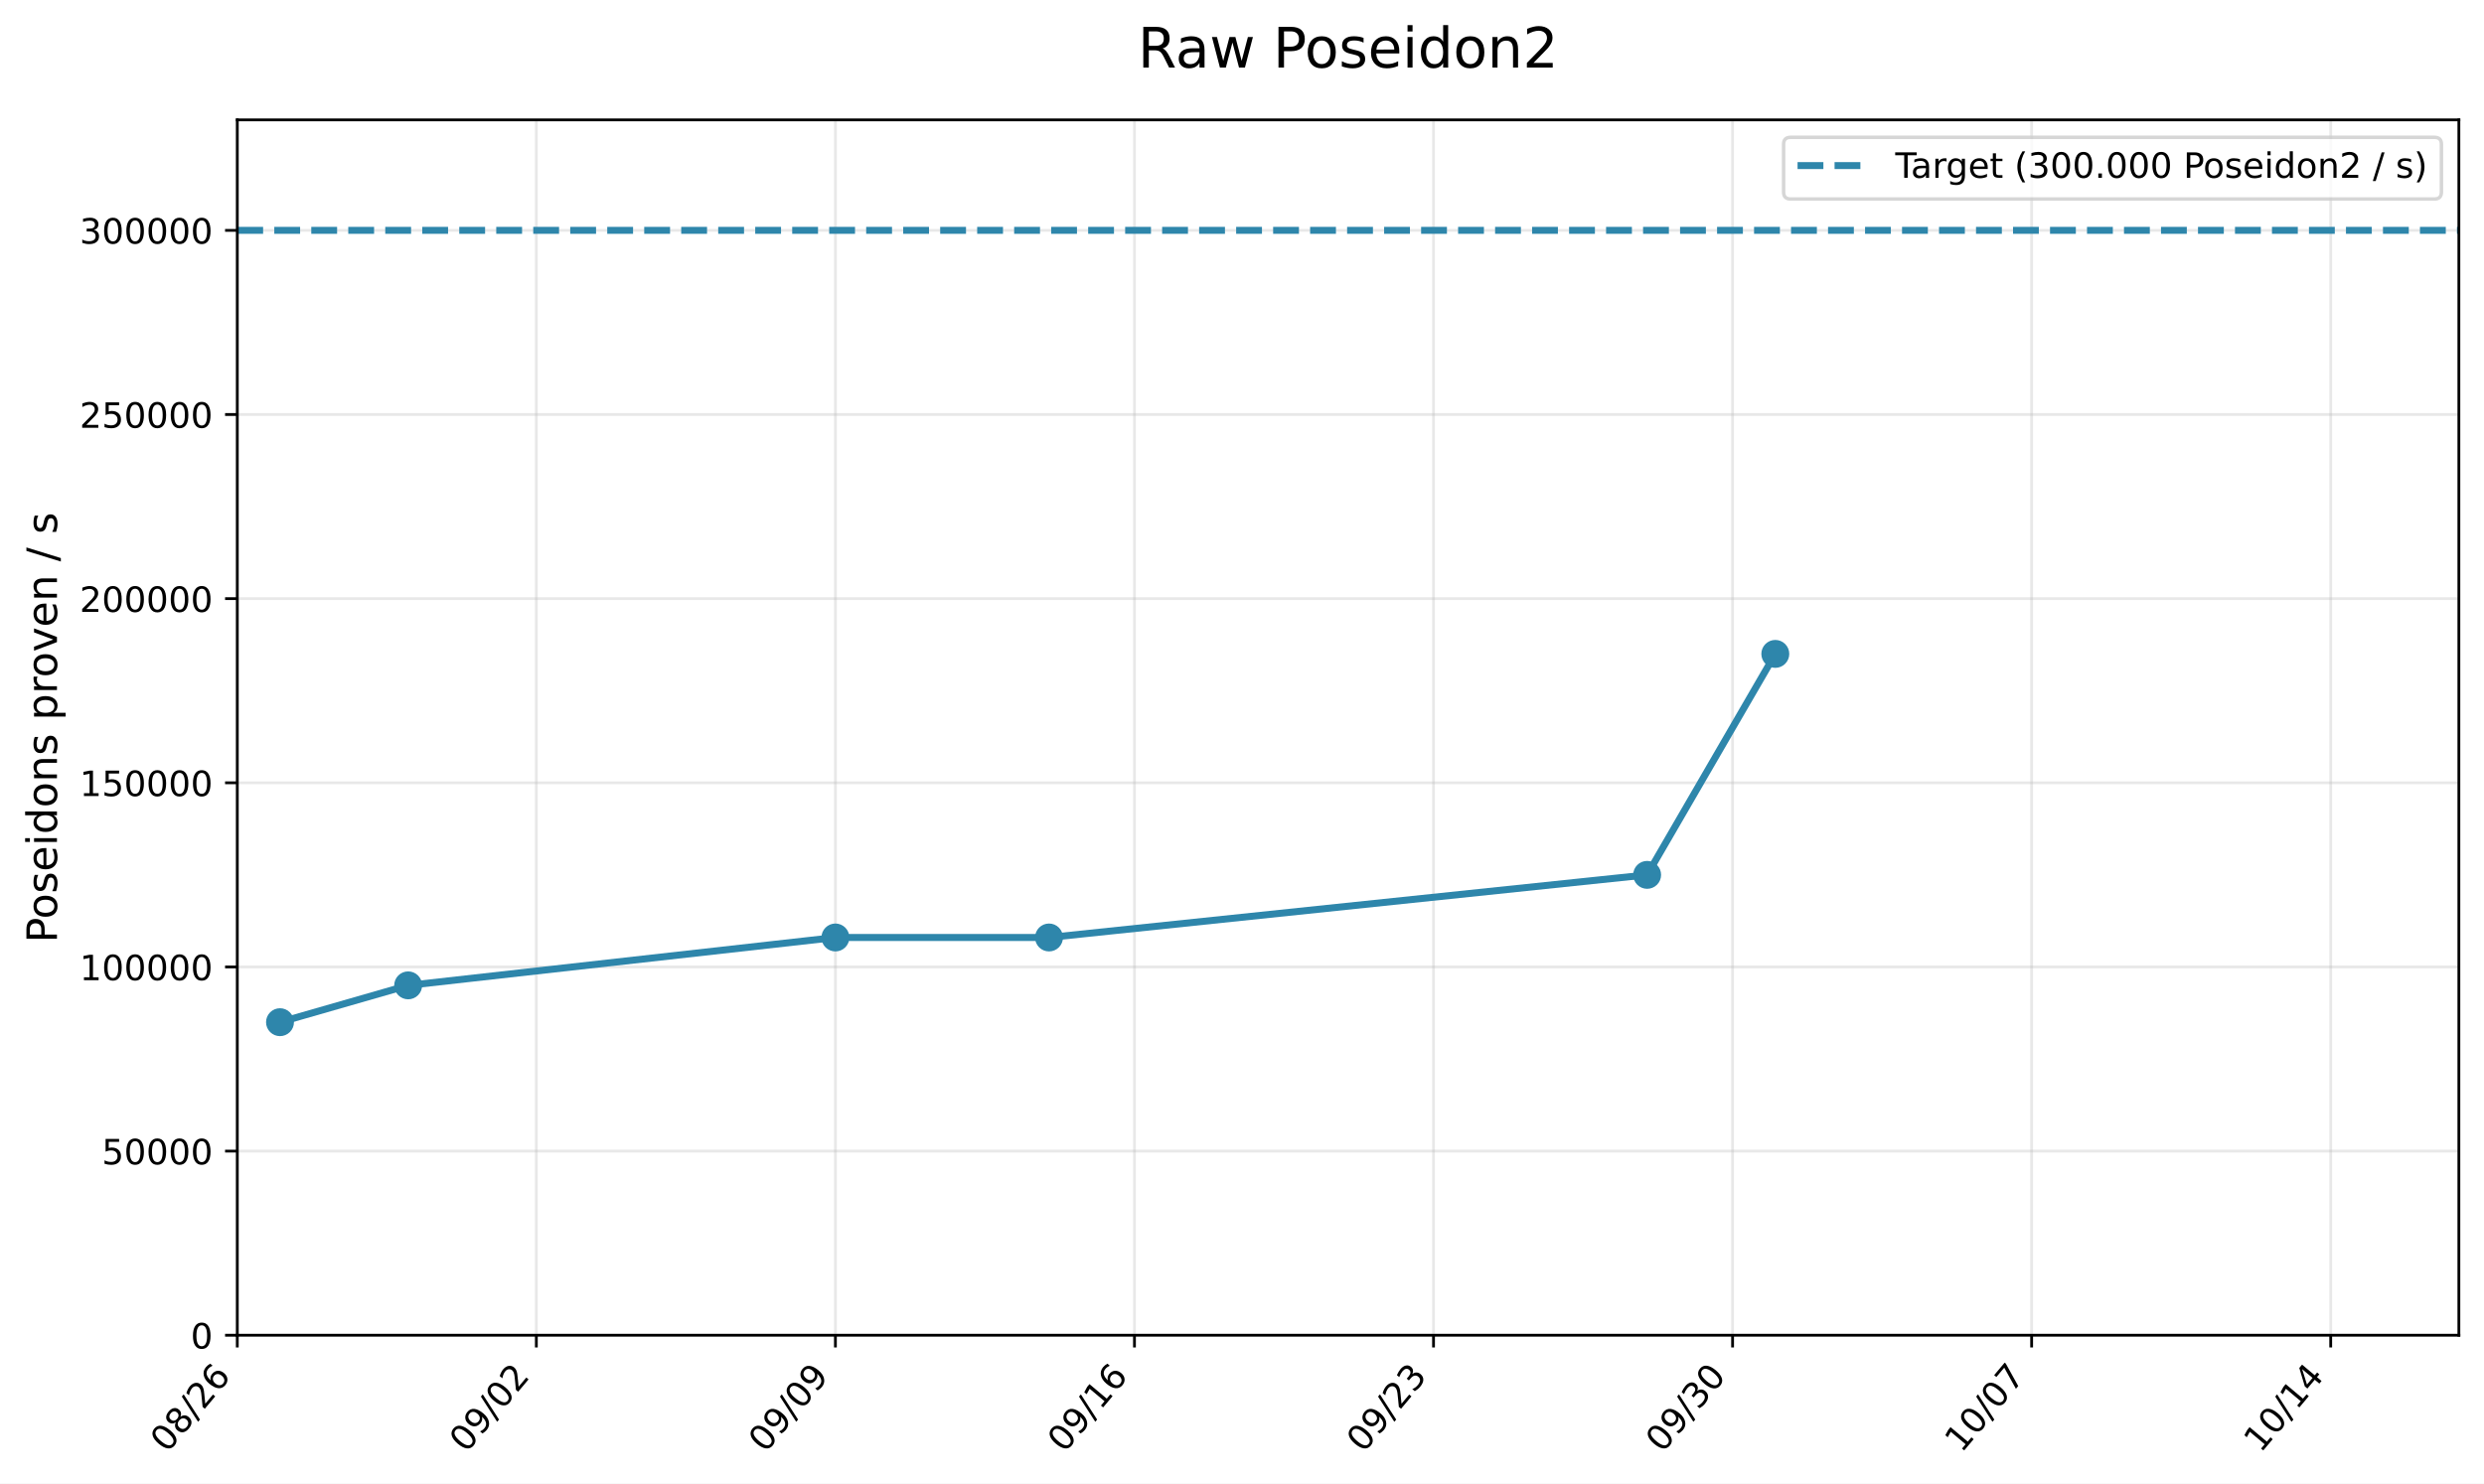
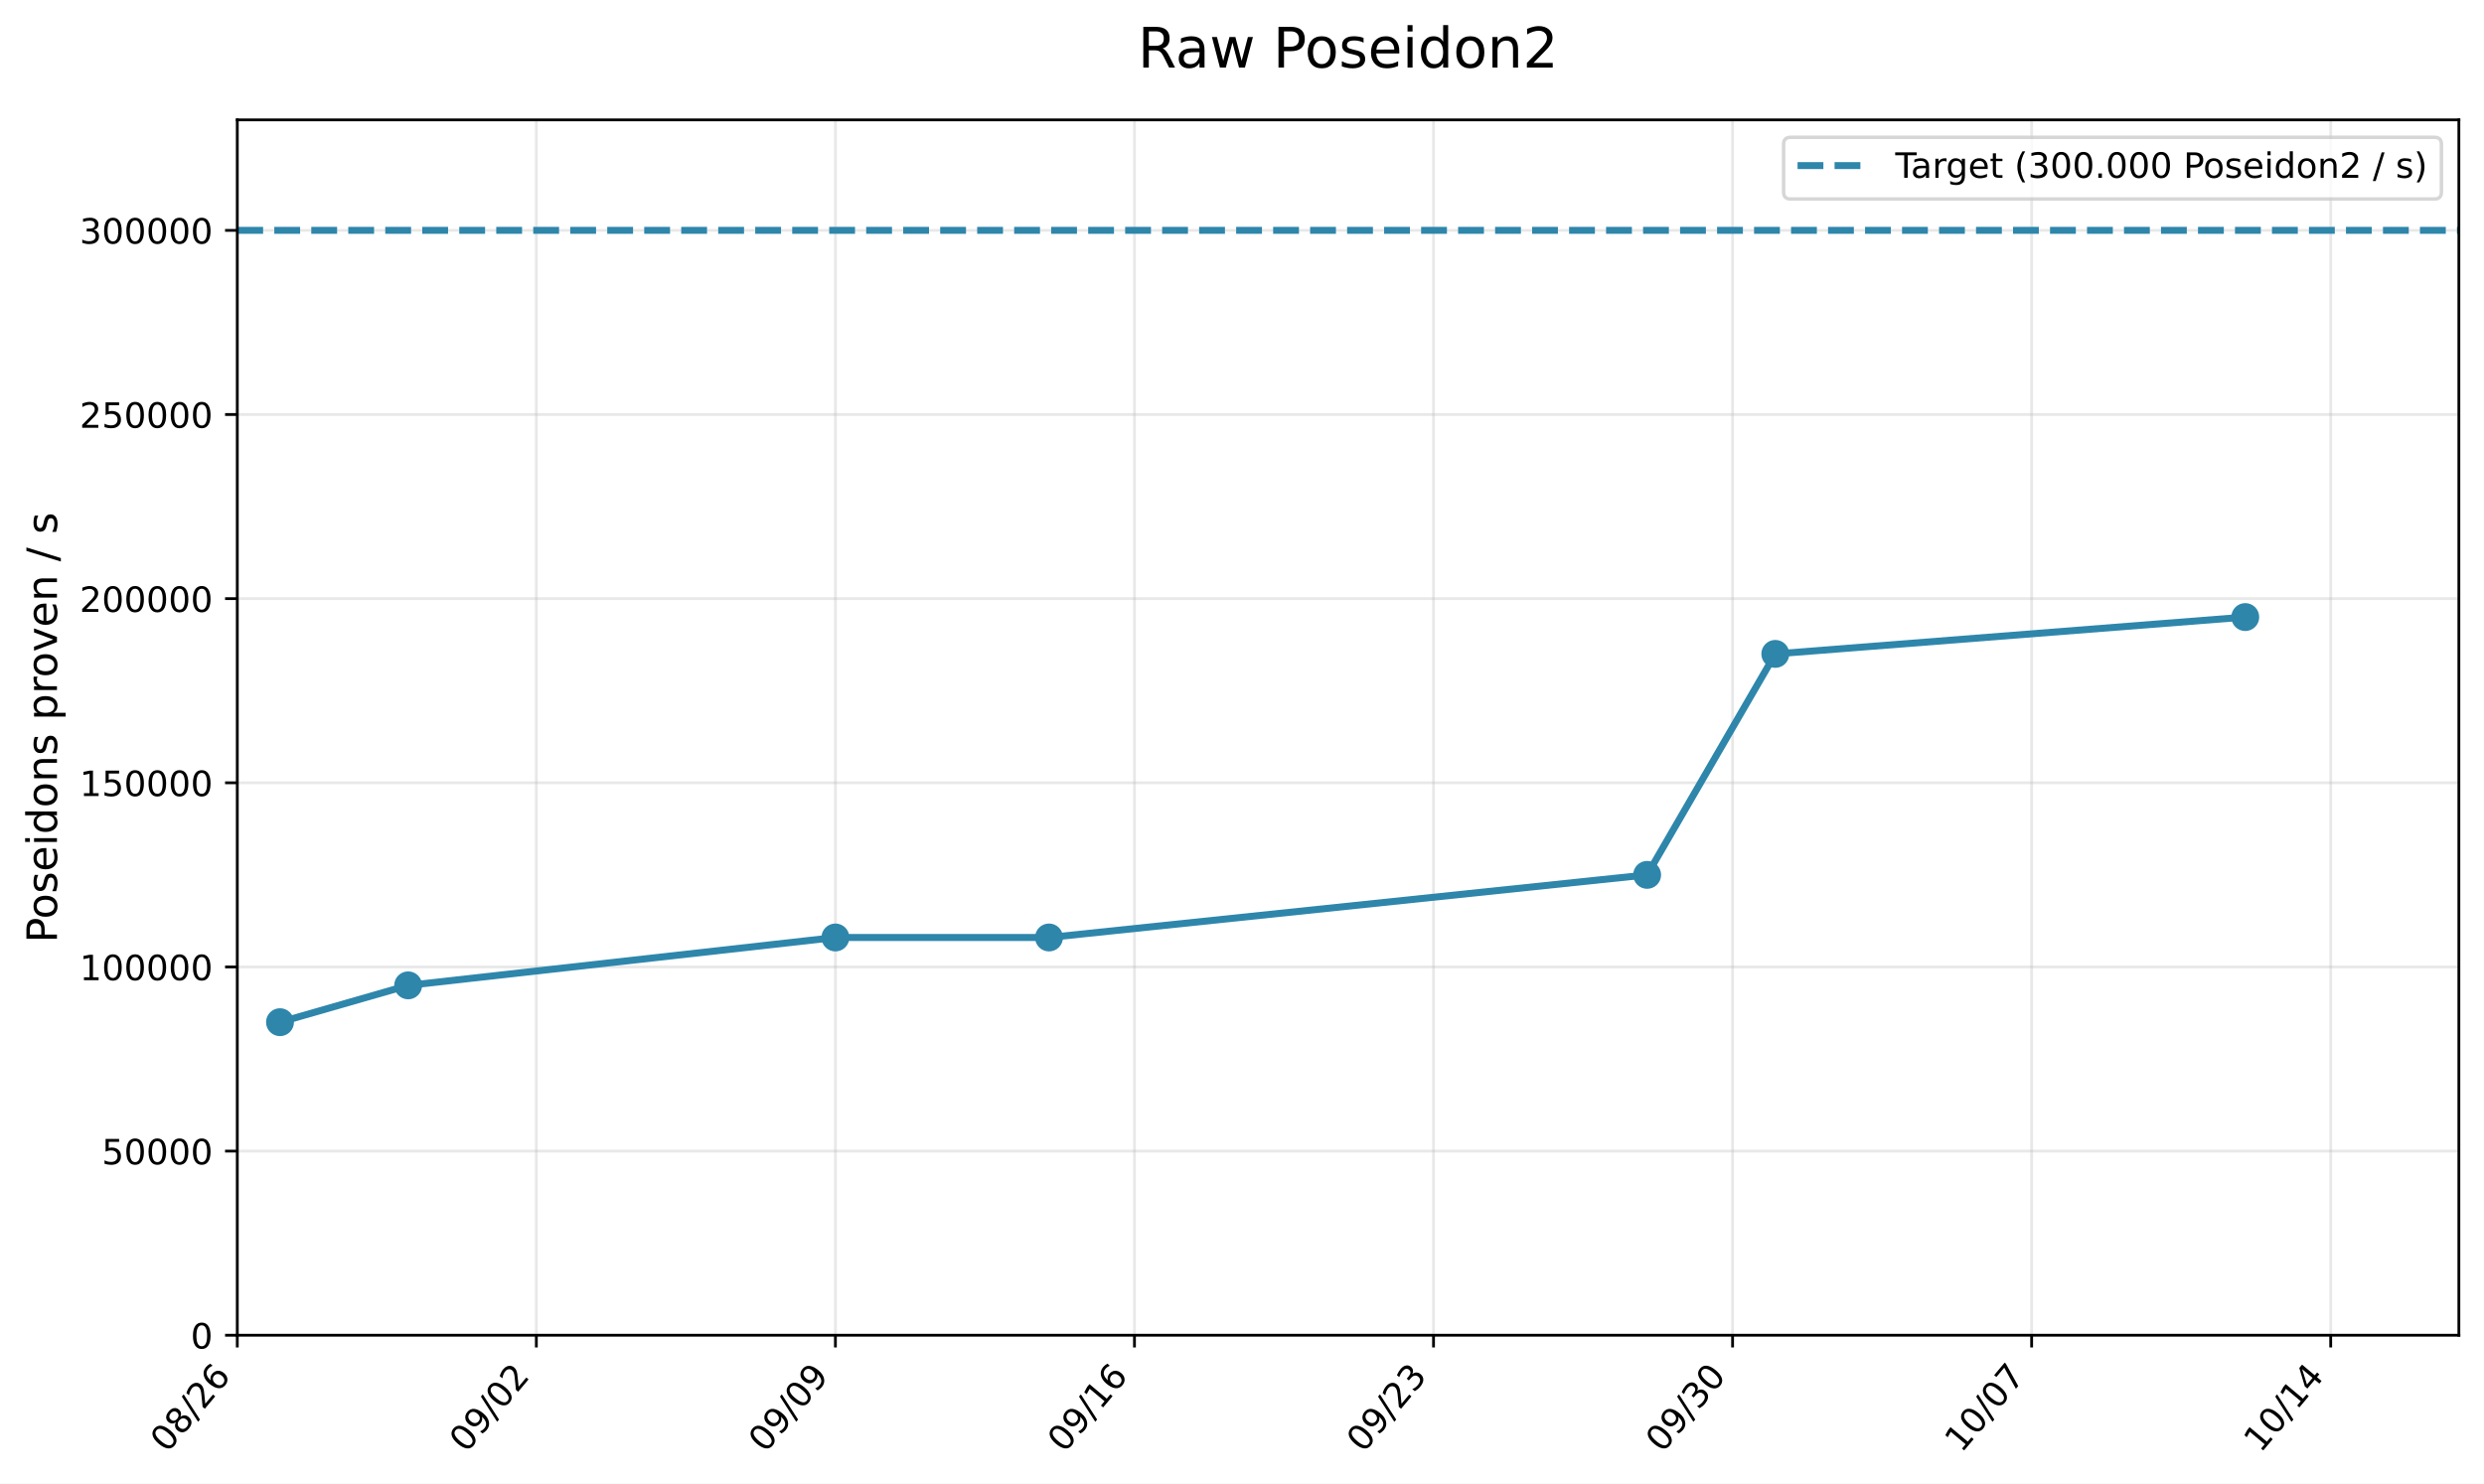
<svg xmlns="http://www.w3.org/2000/svg" xmlns:xlink="http://www.w3.org/1999/xlink" width="711.739pt" height="425.194pt" viewBox="0 0 711.739 425.194" version="1.1">
  <defs>
    <style type="text/css">*{stroke-linejoin: round; stroke-linecap: butt}</style>
  </defs>
  <g id="figure_1">
    <g id="patch_1">
      <path d="M 0 425.194  L 711.739 425.194  L 711.739 0  L 0 0  z " style="fill: #ffffff" />
    </g>
    <g id="axes_1">
      <g id="patch_2">
        <path d="M 67.989 382.696  L 704.539 382.696  L 704.539 34.358  L 67.989 34.358  z " style="fill: #ffffff" />
      </g>
      <g id="matplotlib.axis_1">
        <g id="xtick_1">
          <g id="line2d_1">
-             <path d="M 67.989 382.696  L 67.989 34.358  " clip-path="url(#p8e8dbe1ce2)" style="fill: none; stroke: #b0b0b0; stroke-opacity: 0.3; stroke-width: 0.8; stroke-linecap: square" />
+             <path d="M 67.989 382.696  L 67.989 34.358  " clip-path="url(#p945ae9f709)" style="fill: none; stroke: #b0b0b0; stroke-opacity: 0.3; stroke-width: 0.8; stroke-linecap: square" />
          </g>
          <g id="line2d_2">
            <defs>
-               <path id="ma49abf9b7d" d="M 0 0  L 0 3.5  " style="stroke: #000000; stroke-width: 0.8" />
+               <path id="mf033750811" d="M 0 0  L 0 3.5  " style="stroke: #000000; stroke-width: 0.8" />
            </defs>
            <g>
-               <use xlink:href="#ma49abf9b7d" x="67.989" y="382.696" style="stroke: #000000; stroke-width: 0.8" />
+               <use xlink:href="#mf033750811" x="67.989" y="382.696" style="stroke: #000000; stroke-width: 0.8" />
            </g>
          </g>
          <g id="text_1">
            <g transform="translate(47.87128 416.6567) rotate(-50) scale(0.1 -0.1)">
              <defs>
                <path id="DejaVuSans-30" d="M 2034 4250  Q 1547 4250 1301 3770  Q 1056 3291 1056 2328  Q 1056 1369 1301 889  Q 1547 409 2034 409  Q 2525 409 2770 889  Q 3016 1369 3016 2328  Q 3016 3291 2770 3770  Q 2525 4250 2034 4250  z M 2034 4750  Q 2819 4750 3233 4129  Q 3647 3509 3647 2328  Q 3647 1150 3233 529  Q 2819 -91 2034 -91  Q 1250 -91 836 529  Q 422 1150 422 2328  Q 422 3509 836 4129  Q 1250 4750 2034 4750  z " transform="scale(0.015625)" />
                <path id="DejaVuSans-38" d="M 2034 2216  Q 1584 2216 1326 1975  Q 1069 1734 1069 1313  Q 1069 891 1326 650  Q 1584 409 2034 409  Q 2484 409 2743 651  Q 3003 894 3003 1313  Q 3003 1734 2745 1975  Q 2488 2216 2034 2216  z M 1403 2484  Q 997 2584 770 2862  Q 544 3141 544 3541  Q 544 4100 942 4425  Q 1341 4750 2034 4750  Q 2731 4750 3128 4425  Q 3525 4100 3525 3541  Q 3525 3141 3298 2862  Q 3072 2584 2669 2484  Q 3125 2378 3379 2068  Q 3634 1759 3634 1313  Q 3634 634 3220 271  Q 2806 -91 2034 -91  Q 1263 -91 848 271  Q 434 634 434 1313  Q 434 1759 690 2068  Q 947 2378 1403 2484  z M 1172 3481  Q 1172 3119 1398 2916  Q 1625 2713 2034 2713  Q 2441 2713 2670 2916  Q 2900 3119 2900 3481  Q 2900 3844 2670 4047  Q 2441 4250 2034 4250  Q 1625 4250 1398 4047  Q 1172 3844 1172 3481  z " transform="scale(0.015625)" />
                <path id="DejaVuSans-2f" d="M 1625 4666  L 2156 4666  L 531 -594  L 0 -594  L 1625 4666  z " transform="scale(0.015625)" />
                <path id="DejaVuSans-32" d="M 1228 531  L 3431 531  L 3431 0  L 469 0  L 469 531  Q 828 903 1448 1529  Q 2069 2156 2228 2338  Q 2531 2678 2651 2914  Q 2772 3150 2772 3378  Q 2772 3750 2511 3984  Q 2250 4219 1831 4219  Q 1534 4219 1204 4116  Q 875 4013 500 3803  L 500 4441  Q 881 4594 1212 4672  Q 1544 4750 1819 4750  Q 2544 4750 2975 4387  Q 3406 4025 3406 3419  Q 3406 3131 3298 2873  Q 3191 2616 2906 2266  Q 2828 2175 2409 1742  Q 1991 1309 1228 531  z " transform="scale(0.015625)" />
                <path id="DejaVuSans-36" d="M 2113 2584  Q 1688 2584 1439 2293  Q 1191 2003 1191 1497  Q 1191 994 1439 701  Q 1688 409 2113 409  Q 2538 409 2786 701  Q 3034 994 3034 1497  Q 3034 2003 2786 2293  Q 2538 2584 2113 2584  z M 3366 4563  L 3366 3988  Q 3128 4100 2886 4159  Q 2644 4219 2406 4219  Q 1781 4219 1451 3797  Q 1122 3375 1075 2522  Q 1259 2794 1537 2939  Q 1816 3084 2150 3084  Q 2853 3084 3261 2657  Q 3669 2231 3669 1497  Q 3669 778 3244 343  Q 2819 -91 2113 -91  Q 1303 -91 875 529  Q 447 1150 447 2328  Q 447 3434 972 4092  Q 1497 4750 2381 4750  Q 2619 4750 2861 4703  Q 3103 4656 3366 4563  z " transform="scale(0.015625)" />
              </defs>
              <use xlink:href="#DejaVuSans-30" />
              <use xlink:href="#DejaVuSans-38" transform="translate(63.62305 0)" />
              <use xlink:href="#DejaVuSans-2f" transform="translate(127.2461 0)" />
              <use xlink:href="#DejaVuSans-32" transform="translate(160.9375 0)" />
              <use xlink:href="#DejaVuSans-36" transform="translate(224.5605 0)" />
            </g>
          </g>
        </g>
        <g id="xtick_2">
          <g id="line2d_3">
-             <path d="M 153.678 382.696  L 153.678 34.358  " clip-path="url(#p8e8dbe1ce2)" style="fill: none; stroke: #b0b0b0; stroke-opacity: 0.3; stroke-width: 0.8; stroke-linecap: square" />
+             <path d="M 153.678 382.696  L 153.678 34.358  " clip-path="url(#p945ae9f709)" style="fill: none; stroke: #b0b0b0; stroke-opacity: 0.3; stroke-width: 0.8; stroke-linecap: square" />
          </g>
          <g id="line2d_4">
            <g>
-               <use xlink:href="#ma49abf9b7d" x="153.678" y="382.696" style="stroke: #000000; stroke-width: 0.8" />
+               <use xlink:href="#mf033750811" x="153.678" y="382.696" style="stroke: #000000; stroke-width: 0.8" />
            </g>
          </g>
          <g id="text_2">
            <g transform="translate(133.5607 416.6567) rotate(-50) scale(0.1 -0.1)">
              <defs>
                <path id="DejaVuSans-39" d="M 703 97  L 703 672  Q 941 559 1184 500  Q 1428 441 1663 441  Q 2288 441 2617 861  Q 2947 1281 2994 2138  Q 2813 1869 2534 1725  Q 2256 1581 1919 1581  Q 1219 1581 811 2004  Q 403 2428 403 3163  Q 403 3881 828 4315  Q 1253 4750 1959 4750  Q 2769 4750 3195 4129  Q 3622 3509 3622 2328  Q 3622 1225 3098 567  Q 2575 -91 1691 -91  Q 1453 -91 1209 -44  Q 966 3 703 97  z M 1959 2075  Q 2384 2075 2632 2365  Q 2881 2656 2881 3163  Q 2881 3666 2632 3958  Q 2384 4250 1959 4250  Q 1534 4250 1286 3958  Q 1038 3666 1038 3163  Q 1038 2656 1286 2365  Q 1534 2075 1959 2075  z " transform="scale(0.015625)" />
              </defs>
              <use xlink:href="#DejaVuSans-30" />
              <use xlink:href="#DejaVuSans-39" transform="translate(63.62305 0)" />
              <use xlink:href="#DejaVuSans-2f" transform="translate(127.2461 0)" />
              <use xlink:href="#DejaVuSans-30" transform="translate(160.9375 0)" />
              <use xlink:href="#DejaVuSans-32" transform="translate(224.5605 0)" />
            </g>
          </g>
        </g>
        <g id="xtick_3">
          <g id="line2d_5">
-             <path d="M 239.368 382.696  L 239.368 34.358  " clip-path="url(#p8e8dbe1ce2)" style="fill: none; stroke: #b0b0b0; stroke-opacity: 0.3; stroke-width: 0.8; stroke-linecap: square" />
+             <path d="M 239.368 382.696  L 239.368 34.358  " clip-path="url(#p945ae9f709)" style="fill: none; stroke: #b0b0b0; stroke-opacity: 0.3; stroke-width: 0.8; stroke-linecap: square" />
          </g>
          <g id="line2d_6">
            <g>
-               <use xlink:href="#ma49abf9b7d" x="239.368" y="382.696" style="stroke: #000000; stroke-width: 0.8" />
+               <use xlink:href="#mf033750811" x="239.368" y="382.696" style="stroke: #000000; stroke-width: 0.8" />
            </g>
          </g>
          <g id="text_3">
            <g transform="translate(219.2501 416.6567) rotate(-50) scale(0.1 -0.1)">
              <use xlink:href="#DejaVuSans-30" />
              <use xlink:href="#DejaVuSans-39" transform="translate(63.62305 0)" />
              <use xlink:href="#DejaVuSans-2f" transform="translate(127.2461 0)" />
              <use xlink:href="#DejaVuSans-30" transform="translate(160.9375 0)" />
              <use xlink:href="#DejaVuSans-39" transform="translate(224.5605 0)" />
            </g>
          </g>
        </g>
        <g id="xtick_4">
          <g id="line2d_7">
-             <path d="M 325.057 382.696  L 325.057 34.358  " clip-path="url(#p8e8dbe1ce2)" style="fill: none; stroke: #b0b0b0; stroke-opacity: 0.3; stroke-width: 0.8; stroke-linecap: square" />
+             <path d="M 325.057 382.696  L 325.057 34.358  " clip-path="url(#p945ae9f709)" style="fill: none; stroke: #b0b0b0; stroke-opacity: 0.3; stroke-width: 0.8; stroke-linecap: square" />
          </g>
          <g id="line2d_8">
            <g>
-               <use xlink:href="#ma49abf9b7d" x="325.057" y="382.696" style="stroke: #000000; stroke-width: 0.8" />
+               <use xlink:href="#mf033750811" x="325.057" y="382.696" style="stroke: #000000; stroke-width: 0.8" />
            </g>
          </g>
          <g id="text_4">
            <g transform="translate(304.9396 416.6567) rotate(-50) scale(0.1 -0.1)">
              <defs>
                <path id="DejaVuSans-31" d="M 794 531  L 1825 531  L 1825 4091  L 703 3866  L 703 4441  L 1819 4666  L 2450 4666  L 2450 531  L 3481 531  L 3481 0  L 794 0  L 794 531  z " transform="scale(0.015625)" />
              </defs>
              <use xlink:href="#DejaVuSans-30" />
              <use xlink:href="#DejaVuSans-39" transform="translate(63.62305 0)" />
              <use xlink:href="#DejaVuSans-2f" transform="translate(127.2461 0)" />
              <use xlink:href="#DejaVuSans-31" transform="translate(160.9375 0)" />
              <use xlink:href="#DejaVuSans-36" transform="translate(224.5605 0)" />
            </g>
          </g>
        </g>
        <g id="xtick_5">
          <g id="line2d_9">
-             <path d="M 410.746 382.696  L 410.746 34.358  " clip-path="url(#p8e8dbe1ce2)" style="fill: none; stroke: #b0b0b0; stroke-opacity: 0.3; stroke-width: 0.8; stroke-linecap: square" />
+             <path d="M 410.746 382.696  L 410.746 34.358  " clip-path="url(#p945ae9f709)" style="fill: none; stroke: #b0b0b0; stroke-opacity: 0.3; stroke-width: 0.8; stroke-linecap: square" />
          </g>
          <g id="line2d_10">
            <g>
-               <use xlink:href="#ma49abf9b7d" x="410.746" y="382.696" style="stroke: #000000; stroke-width: 0.8" />
+               <use xlink:href="#mf033750811" x="410.746" y="382.696" style="stroke: #000000; stroke-width: 0.8" />
            </g>
          </g>
          <g id="text_5">
            <g transform="translate(390.629 416.6567) rotate(-50) scale(0.1 -0.1)">
              <defs>
                <path id="DejaVuSans-33" d="M 2597 2516  Q 3050 2419 3304 2112  Q 3559 1806 3559 1356  Q 3559 666 3084 287  Q 2609 -91 1734 -91  Q 1441 -91 1130 -33  Q 819 25 488 141  L 488 750  Q 750 597 1062 519  Q 1375 441 1716 441  Q 2309 441 2620 675  Q 2931 909 2931 1356  Q 2931 1769 2642 2001  Q 2353 2234 1838 2234  L 1294 2234  L 1294 2753  L 1863 2753  Q 2328 2753 2575 2939  Q 2822 3125 2822 3475  Q 2822 3834 2567 4026  Q 2313 4219 1838 4219  Q 1578 4219 1281 4162  Q 984 4106 628 3988  L 628 4550  Q 988 4650 1302 4700  Q 1616 4750 1894 4750  Q 2613 4750 3031 4423  Q 3450 4097 3450 3541  Q 3450 3153 3228 2886  Q 3006 2619 2597 2516  z " transform="scale(0.015625)" />
              </defs>
              <use xlink:href="#DejaVuSans-30" />
              <use xlink:href="#DejaVuSans-39" transform="translate(63.62305 0)" />
              <use xlink:href="#DejaVuSans-2f" transform="translate(127.2461 0)" />
              <use xlink:href="#DejaVuSans-32" transform="translate(160.9375 0)" />
              <use xlink:href="#DejaVuSans-33" transform="translate(224.5605 0)" />
            </g>
          </g>
        </g>
        <g id="xtick_6">
          <g id="line2d_11">
-             <path d="M 496.436 382.696  L 496.436 34.358  " clip-path="url(#p8e8dbe1ce2)" style="fill: none; stroke: #b0b0b0; stroke-opacity: 0.3; stroke-width: 0.8; stroke-linecap: square" />
+             <path d="M 496.436 382.696  L 496.436 34.358  " clip-path="url(#p945ae9f709)" style="fill: none; stroke: #b0b0b0; stroke-opacity: 0.3; stroke-width: 0.8; stroke-linecap: square" />
          </g>
          <g id="line2d_12">
            <g>
-               <use xlink:href="#ma49abf9b7d" x="496.436" y="382.696" style="stroke: #000000; stroke-width: 0.8" />
+               <use xlink:href="#mf033750811" x="496.436" y="382.696" style="stroke: #000000; stroke-width: 0.8" />
            </g>
          </g>
          <g id="text_6">
            <g transform="translate(476.3184 416.6567) rotate(-50) scale(0.1 -0.1)">
              <use xlink:href="#DejaVuSans-30" />
              <use xlink:href="#DejaVuSans-39" transform="translate(63.62305 0)" />
              <use xlink:href="#DejaVuSans-2f" transform="translate(127.2461 0)" />
              <use xlink:href="#DejaVuSans-33" transform="translate(160.9375 0)" />
              <use xlink:href="#DejaVuSans-30" transform="translate(224.5605 0)" />
            </g>
          </g>
        </g>
        <g id="xtick_7">
          <g id="line2d_13">
-             <path d="M 582.125 382.696  L 582.125 34.358  " clip-path="url(#p8e8dbe1ce2)" style="fill: none; stroke: #b0b0b0; stroke-opacity: 0.3; stroke-width: 0.8; stroke-linecap: square" />
+             <path d="M 582.125 382.696  L 582.125 34.358  " clip-path="url(#p945ae9f709)" style="fill: none; stroke: #b0b0b0; stroke-opacity: 0.3; stroke-width: 0.8; stroke-linecap: square" />
          </g>
          <g id="line2d_14">
            <g>
-               <use xlink:href="#ma49abf9b7d" x="582.125" y="382.696" style="stroke: #000000; stroke-width: 0.8" />
+               <use xlink:href="#mf033750811" x="582.125" y="382.696" style="stroke: #000000; stroke-width: 0.8" />
            </g>
          </g>
          <g id="text_7">
            <g transform="translate(562.0078 416.6567) rotate(-50) scale(0.1 -0.1)">
              <defs>
                <path id="DejaVuSans-37" d="M 525 4666  L 3525 4666  L 3525 4397  L 1831 0  L 1172 0  L 2766 4134  L 525 4134  L 525 4666  z " transform="scale(0.015625)" />
              </defs>
              <use xlink:href="#DejaVuSans-31" />
              <use xlink:href="#DejaVuSans-30" transform="translate(63.62305 0)" />
              <use xlink:href="#DejaVuSans-2f" transform="translate(127.2461 0)" />
              <use xlink:href="#DejaVuSans-30" transform="translate(160.9375 0)" />
              <use xlink:href="#DejaVuSans-37" transform="translate(224.5605 0)" />
            </g>
          </g>
        </g>
        <g id="xtick_8">
          <g id="line2d_15">
-             <path d="M 667.815 382.696  L 667.815 34.358  " clip-path="url(#p8e8dbe1ce2)" style="fill: none; stroke: #b0b0b0; stroke-opacity: 0.3; stroke-width: 0.8; stroke-linecap: square" />
+             <path d="M 667.815 382.696  L 667.815 34.358  " clip-path="url(#p945ae9f709)" style="fill: none; stroke: #b0b0b0; stroke-opacity: 0.3; stroke-width: 0.8; stroke-linecap: square" />
          </g>
          <g id="line2d_16">
            <g>
-               <use xlink:href="#ma49abf9b7d" x="667.815" y="382.696" style="stroke: #000000; stroke-width: 0.8" />
+               <use xlink:href="#mf033750811" x="667.815" y="382.696" style="stroke: #000000; stroke-width: 0.8" />
            </g>
          </g>
          <g id="text_8">
            <g transform="translate(647.6972 416.6567) rotate(-50) scale(0.1 -0.1)">
              <defs>
                <path id="DejaVuSans-34" d="M 2419 4116  L 825 1625  L 2419 1625  L 2419 4116  z M 2253 4666  L 3047 4666  L 3047 1625  L 3713 1625  L 3713 1100  L 3047 1100  L 3047 0  L 2419 0  L 2419 1100  L 313 1100  L 313 1709  L 2253 4666  z " transform="scale(0.015625)" />
              </defs>
              <use xlink:href="#DejaVuSans-31" />
              <use xlink:href="#DejaVuSans-30" transform="translate(63.62305 0)" />
              <use xlink:href="#DejaVuSans-2f" transform="translate(127.2461 0)" />
              <use xlink:href="#DejaVuSans-31" transform="translate(160.9375 0)" />
              <use xlink:href="#DejaVuSans-34" transform="translate(224.5605 0)" />
            </g>
          </g>
        </g>
      </g>
      <g id="matplotlib.axis_2">
        <g id="ytick_1">
          <g id="line2d_17">
-             <path d="M 67.989 382.696  L 704.539 382.696  " clip-path="url(#p8e8dbe1ce2)" style="fill: none; stroke: #b0b0b0; stroke-opacity: 0.3; stroke-width: 0.8; stroke-linecap: square" />
+             <path d="M 67.989 382.696  L 704.539 382.696  " clip-path="url(#p945ae9f709)" style="fill: none; stroke: #b0b0b0; stroke-opacity: 0.3; stroke-width: 0.8; stroke-linecap: square" />
          </g>
          <g id="line2d_18">
            <defs>
-               <path id="mafb4732c57" d="M 0 0  L -3.5 0  " style="stroke: #000000; stroke-width: 0.8" />
+               <path id="m37e9f74acb" d="M 0 0  L -3.5 0  " style="stroke: #000000; stroke-width: 0.8" />
            </defs>
            <g>
-               <use xlink:href="#mafb4732c57" x="67.989" y="382.696" style="stroke: #000000; stroke-width: 0.8" />
+               <use xlink:href="#m37e9f74acb" x="67.989" y="382.696" style="stroke: #000000; stroke-width: 0.8" />
            </g>
          </g>
          <g id="text_9">
            <g transform="translate(54.62625 386.4953) scale(0.1 -0.1)">
              <use xlink:href="#DejaVuSans-30" />
            </g>
          </g>
        </g>
        <g id="ytick_2">
          <g id="line2d_19">
-             <path d="M 67.989 329.918  L 704.539 329.918  " clip-path="url(#p8e8dbe1ce2)" style="fill: none; stroke: #b0b0b0; stroke-opacity: 0.3; stroke-width: 0.8; stroke-linecap: square" />
+             <path d="M 67.989 329.918  L 704.539 329.918  " clip-path="url(#p945ae9f709)" style="fill: none; stroke: #b0b0b0; stroke-opacity: 0.3; stroke-width: 0.8; stroke-linecap: square" />
          </g>
          <g id="line2d_20">
            <g>
-               <use xlink:href="#mafb4732c57" x="67.989" y="329.918" style="stroke: #000000; stroke-width: 0.8" />
+               <use xlink:href="#m37e9f74acb" x="67.989" y="329.918" style="stroke: #000000; stroke-width: 0.8" />
            </g>
          </g>
          <g id="text_10">
            <g transform="translate(29.17625 333.7168) scale(0.1 -0.1)">
              <defs>
                <path id="DejaVuSans-35" d="M 691 4666  L 3169 4666  L 3169 4134  L 1269 4134  L 1269 2991  Q 1406 3038 1543 3061  Q 1681 3084 1819 3084  Q 2600 3084 3056 2656  Q 3513 2228 3513 1497  Q 3513 744 3044 326  Q 2575 -91 1722 -91  Q 1428 -91 1123 -41  Q 819 9 494 109  L 494 744  Q 775 591 1075 516  Q 1375 441 1709 441  Q 2250 441 2565 725  Q 2881 1009 2881 1497  Q 2881 1984 2565 2268  Q 2250 2553 1709 2553  Q 1456 2553 1204 2497  Q 953 2441 691 2322  L 691 4666  z " transform="scale(0.015625)" />
              </defs>
              <use xlink:href="#DejaVuSans-35" />
              <use xlink:href="#DejaVuSans-30" transform="translate(63.62305 0)" />
              <use xlink:href="#DejaVuSans-30" transform="translate(127.2461 0)" />
              <use xlink:href="#DejaVuSans-30" transform="translate(190.8691 0)" />
              <use xlink:href="#DejaVuSans-30" transform="translate(254.4922 0)" />
            </g>
          </g>
        </g>
        <g id="ytick_3">
          <g id="line2d_21">
-             <path d="M 67.989 277.139  L 704.539 277.139  " clip-path="url(#p8e8dbe1ce2)" style="fill: none; stroke: #b0b0b0; stroke-opacity: 0.3; stroke-width: 0.8; stroke-linecap: square" />
+             <path d="M 67.989 277.139  L 704.539 277.139  " clip-path="url(#p945ae9f709)" style="fill: none; stroke: #b0b0b0; stroke-opacity: 0.3; stroke-width: 0.8; stroke-linecap: square" />
          </g>
          <g id="line2d_22">
            <g>
-               <use xlink:href="#mafb4732c57" x="67.989" y="277.139" style="stroke: #000000; stroke-width: 0.8" />
+               <use xlink:href="#m37e9f74acb" x="67.989" y="277.139" style="stroke: #000000; stroke-width: 0.8" />
            </g>
          </g>
          <g id="text_11">
            <g transform="translate(22.81375 280.9382) scale(0.1 -0.1)">
              <use xlink:href="#DejaVuSans-31" />
              <use xlink:href="#DejaVuSans-30" transform="translate(63.62305 0)" />
              <use xlink:href="#DejaVuSans-30" transform="translate(127.2461 0)" />
              <use xlink:href="#DejaVuSans-30" transform="translate(190.8691 0)" />
              <use xlink:href="#DejaVuSans-30" transform="translate(254.4922 0)" />
              <use xlink:href="#DejaVuSans-30" transform="translate(318.1152 0)" />
            </g>
          </g>
        </g>
        <g id="ytick_4">
          <g id="line2d_23">
-             <path d="M 67.989 224.36  L 704.539 224.36  " clip-path="url(#p8e8dbe1ce2)" style="fill: none; stroke: #b0b0b0; stroke-opacity: 0.3; stroke-width: 0.8; stroke-linecap: square" />
+             <path d="M 67.989 224.36  L 704.539 224.36  " clip-path="url(#p945ae9f709)" style="fill: none; stroke: #b0b0b0; stroke-opacity: 0.3; stroke-width: 0.8; stroke-linecap: square" />
          </g>
          <g id="line2d_24">
            <g>
-               <use xlink:href="#mafb4732c57" x="67.989" y="224.36" style="stroke: #000000; stroke-width: 0.8" />
+               <use xlink:href="#m37e9f74acb" x="67.989" y="224.36" style="stroke: #000000; stroke-width: 0.8" />
            </g>
          </g>
          <g id="text_12">
            <g transform="translate(22.81375 228.1596) scale(0.1 -0.1)">
              <use xlink:href="#DejaVuSans-31" />
              <use xlink:href="#DejaVuSans-35" transform="translate(63.62305 0)" />
              <use xlink:href="#DejaVuSans-30" transform="translate(127.2461 0)" />
              <use xlink:href="#DejaVuSans-30" transform="translate(190.8691 0)" />
              <use xlink:href="#DejaVuSans-30" transform="translate(254.4922 0)" />
              <use xlink:href="#DejaVuSans-30" transform="translate(318.1152 0)" />
            </g>
          </g>
        </g>
        <g id="ytick_5">
          <g id="line2d_25">
-             <path d="M 67.989 171.582  L 704.539 171.582  " clip-path="url(#p8e8dbe1ce2)" style="fill: none; stroke: #b0b0b0; stroke-opacity: 0.3; stroke-width: 0.8; stroke-linecap: square" />
+             <path d="M 67.989 171.582  L 704.539 171.582  " clip-path="url(#p945ae9f709)" style="fill: none; stroke: #b0b0b0; stroke-opacity: 0.3; stroke-width: 0.8; stroke-linecap: square" />
          </g>
          <g id="line2d_26">
            <g>
-               <use xlink:href="#mafb4732c57" x="67.989" y="171.582" style="stroke: #000000; stroke-width: 0.8" />
+               <use xlink:href="#m37e9f74acb" x="67.989" y="171.582" style="stroke: #000000; stroke-width: 0.8" />
            </g>
          </g>
          <g id="text_13">
            <g transform="translate(22.81375 175.381) scale(0.1 -0.1)">
              <use xlink:href="#DejaVuSans-32" />
              <use xlink:href="#DejaVuSans-30" transform="translate(63.62305 0)" />
              <use xlink:href="#DejaVuSans-30" transform="translate(127.2461 0)" />
              <use xlink:href="#DejaVuSans-30" transform="translate(190.8691 0)" />
              <use xlink:href="#DejaVuSans-30" transform="translate(254.4922 0)" />
              <use xlink:href="#DejaVuSans-30" transform="translate(318.1152 0)" />
            </g>
          </g>
        </g>
        <g id="ytick_6">
          <g id="line2d_27">
-             <path d="M 67.989 118.803  L 704.539 118.803  " clip-path="url(#p8e8dbe1ce2)" style="fill: none; stroke: #b0b0b0; stroke-opacity: 0.3; stroke-width: 0.8; stroke-linecap: square" />
+             <path d="M 67.989 118.803  L 704.539 118.803  " clip-path="url(#p945ae9f709)" style="fill: none; stroke: #b0b0b0; stroke-opacity: 0.3; stroke-width: 0.8; stroke-linecap: square" />
          </g>
          <g id="line2d_28">
            <g>
-               <use xlink:href="#mafb4732c57" x="67.989" y="118.803" style="stroke: #000000; stroke-width: 0.8" />
+               <use xlink:href="#m37e9f74acb" x="67.989" y="118.803" style="stroke: #000000; stroke-width: 0.8" />
            </g>
          </g>
          <g id="text_14">
            <g transform="translate(22.81375 122.6024) scale(0.1 -0.1)">
              <use xlink:href="#DejaVuSans-32" />
              <use xlink:href="#DejaVuSans-35" transform="translate(63.62305 0)" />
              <use xlink:href="#DejaVuSans-30" transform="translate(127.2461 0)" />
              <use xlink:href="#DejaVuSans-30" transform="translate(190.8691 0)" />
              <use xlink:href="#DejaVuSans-30" transform="translate(254.4922 0)" />
              <use xlink:href="#DejaVuSans-30" transform="translate(318.1152 0)" />
            </g>
          </g>
        </g>
        <g id="ytick_7">
          <g id="line2d_29">
-             <path d="M 67.989 66.025  L 704.539 66.025  " clip-path="url(#p8e8dbe1ce2)" style="fill: none; stroke: #b0b0b0; stroke-opacity: 0.3; stroke-width: 0.8; stroke-linecap: square" />
+             <path d="M 67.989 66.025  L 704.539 66.025  " clip-path="url(#p945ae9f709)" style="fill: none; stroke: #b0b0b0; stroke-opacity: 0.3; stroke-width: 0.8; stroke-linecap: square" />
          </g>
          <g id="line2d_30">
            <g>
-               <use xlink:href="#mafb4732c57" x="67.989" y="66.025" style="stroke: #000000; stroke-width: 0.8" />
+               <use xlink:href="#m37e9f74acb" x="67.989" y="66.025" style="stroke: #000000; stroke-width: 0.8" />
            </g>
          </g>
          <g id="text_15">
            <g transform="translate(22.81375 69.82387) scale(0.1 -0.1)">
              <use xlink:href="#DejaVuSans-33" />
              <use xlink:href="#DejaVuSans-30" transform="translate(63.62305 0)" />
              <use xlink:href="#DejaVuSans-30" transform="translate(127.2461 0)" />
              <use xlink:href="#DejaVuSans-30" transform="translate(190.8691 0)" />
              <use xlink:href="#DejaVuSans-30" transform="translate(254.4922 0)" />
              <use xlink:href="#DejaVuSans-30" transform="translate(318.1152 0)" />
            </g>
          </g>
        </g>
        <g id="text_16">
          <g transform="translate(16.31812 270.2162) rotate(-90) scale(0.12 -0.12)">
            <defs>
              <path id="DejaVuSans-50" d="M 1259 4147  L 1259 2394  L 2053 2394  Q 2494 2394 2734 2622  Q 2975 2850 2975 3272  Q 2975 3691 2734 3919  Q 2494 4147 2053 4147  L 1259 4147  z M 628 4666  L 2053 4666  Q 2838 4666 3239 4311  Q 3641 3956 3641 3272  Q 3641 2581 3239 2228  Q 2838 1875 2053 1875  L 1259 1875  L 1259 0  L 628 0  L 628 4666  z " transform="scale(0.015625)" />
              <path id="DejaVuSans-6f" d="M 1959 3097  Q 1497 3097 1228 2736  Q 959 2375 959 1747  Q 959 1119 1226 758  Q 1494 397 1959 397  Q 2419 397 2687 759  Q 2956 1122 2956 1747  Q 2956 2369 2687 2733  Q 2419 3097 1959 3097  z M 1959 3584  Q 2709 3584 3137 3096  Q 3566 2609 3566 1747  Q 3566 888 3137 398  Q 2709 -91 1959 -91  Q 1206 -91 779 398  Q 353 888 353 1747  Q 353 2609 779 3096  Q 1206 3584 1959 3584  z " transform="scale(0.015625)" />
              <path id="DejaVuSans-73" d="M 2834 3397  L 2834 2853  Q 2591 2978 2328 3040  Q 2066 3103 1784 3103  Q 1356 3103 1142 2972  Q 928 2841 928 2578  Q 928 2378 1081 2264  Q 1234 2150 1697 2047  L 1894 2003  Q 2506 1872 2764 1633  Q 3022 1394 3022 966  Q 3022 478 2636 193  Q 2250 -91 1575 -91  Q 1294 -91 989 -36  Q 684 19 347 128  L 347 722  Q 666 556 975 473  Q 1284 391 1588 391  Q 1994 391 2212 530  Q 2431 669 2431 922  Q 2431 1156 2273 1281  Q 2116 1406 1581 1522  L 1381 1569  Q 847 1681 609 1914  Q 372 2147 372 2553  Q 372 3047 722 3315  Q 1072 3584 1716 3584  Q 2034 3584 2315 3537  Q 2597 3491 2834 3397  z " transform="scale(0.015625)" />
              <path id="DejaVuSans-65" d="M 3597 1894  L 3597 1613  L 953 1613  Q 991 1019 1311 708  Q 1631 397 2203 397  Q 2534 397 2845 478  Q 3156 559 3463 722  L 3463 178  Q 3153 47 2828 -22  Q 2503 -91 2169 -91  Q 1331 -91 842 396  Q 353 884 353 1716  Q 353 2575 817 3079  Q 1281 3584 2069 3584  Q 2775 3584 3186 3129  Q 3597 2675 3597 1894  z M 3022 2063  Q 3016 2534 2758 2815  Q 2500 3097 2075 3097  Q 1594 3097 1305 2825  Q 1016 2553 972 2059  L 3022 2063  z " transform="scale(0.015625)" />
              <path id="DejaVuSans-69" d="M 603 3500  L 1178 3500  L 1178 0  L 603 0  L 603 3500  z M 603 4863  L 1178 4863  L 1178 4134  L 603 4134  L 603 4863  z " transform="scale(0.015625)" />
              <path id="DejaVuSans-64" d="M 2906 2969  L 2906 4863  L 3481 4863  L 3481 0  L 2906 0  L 2906 525  Q 2725 213 2448 61  Q 2172 -91 1784 -91  Q 1150 -91 751 415  Q 353 922 353 1747  Q 353 2572 751 3078  Q 1150 3584 1784 3584  Q 2172 3584 2448 3432  Q 2725 3281 2906 2969  z M 947 1747  Q 947 1113 1208 752  Q 1469 391 1925 391  Q 2381 391 2643 752  Q 2906 1113 2906 1747  Q 2906 2381 2643 2742  Q 2381 3103 1925 3103  Q 1469 3103 1208 2742  Q 947 2381 947 1747  z " transform="scale(0.015625)" />
              <path id="DejaVuSans-6e" d="M 3513 2113  L 3513 0  L 2938 0  L 2938 2094  Q 2938 2591 2744 2837  Q 2550 3084 2163 3084  Q 1697 3084 1428 2787  Q 1159 2491 1159 1978  L 1159 0  L 581 0  L 581 3500  L 1159 3500  L 1159 2956  Q 1366 3272 1645 3428  Q 1925 3584 2291 3584  Q 2894 3584 3203 3211  Q 3513 2838 3513 2113  z " transform="scale(0.015625)" />
              <path id="DejaVuSans-20" transform="scale(0.015625)" />
              <path id="DejaVuSans-70" d="M 1159 525  L 1159 -1331  L 581 -1331  L 581 3500  L 1159 3500  L 1159 2969  Q 1341 3281 1617 3432  Q 1894 3584 2278 3584  Q 2916 3584 3314 3078  Q 3713 2572 3713 1747  Q 3713 922 3314 415  Q 2916 -91 2278 -91  Q 1894 -91 1617 61  Q 1341 213 1159 525  z M 3116 1747  Q 3116 2381 2855 2742  Q 2594 3103 2138 3103  Q 1681 3103 1420 2742  Q 1159 2381 1159 1747  Q 1159 1113 1420 752  Q 1681 391 2138 391  Q 2594 391 2855 752  Q 3116 1113 3116 1747  z " transform="scale(0.015625)" />
              <path id="DejaVuSans-72" d="M 2631 2963  Q 2534 3019 2420 3045  Q 2306 3072 2169 3072  Q 1681 3072 1420 2755  Q 1159 2438 1159 1844  L 1159 0  L 581 0  L 581 3500  L 1159 3500  L 1159 2956  Q 1341 3275 1631 3429  Q 1922 3584 2338 3584  Q 2397 3584 2469 3576  Q 2541 3569 2628 3553  L 2631 2963  z " transform="scale(0.015625)" />
              <path id="DejaVuSans-76" d="M 191 3500  L 800 3500  L 1894 563  L 2988 3500  L 3597 3500  L 2284 0  L 1503 0  L 191 3500  z " transform="scale(0.015625)" />
            </defs>
            <use xlink:href="#DejaVuSans-50" />
            <use xlink:href="#DejaVuSans-6f" transform="translate(56.67773 0)" />
            <use xlink:href="#DejaVuSans-73" transform="translate(117.8594 0)" />
            <use xlink:href="#DejaVuSans-65" transform="translate(169.959 0)" />
            <use xlink:href="#DejaVuSans-69" transform="translate(231.4824 0)" />
            <use xlink:href="#DejaVuSans-64" transform="translate(259.2656 0)" />
            <use xlink:href="#DejaVuSans-6f" transform="translate(322.7422 0)" />
            <use xlink:href="#DejaVuSans-6e" transform="translate(383.9238 0)" />
            <use xlink:href="#DejaVuSans-73" transform="translate(447.3027 0)" />
            <use xlink:href="#DejaVuSans-20" transform="translate(499.4023 0)" />
            <use xlink:href="#DejaVuSans-70" transform="translate(531.1895 0)" />
            <use xlink:href="#DejaVuSans-72" transform="translate(594.666 0)" />
            <use xlink:href="#DejaVuSans-6f" transform="translate(633.5293 0)" />
            <use xlink:href="#DejaVuSans-76" transform="translate(694.7109 0)" />
            <use xlink:href="#DejaVuSans-65" transform="translate(753.8906 0)" />
            <use xlink:href="#DejaVuSans-6e" transform="translate(815.4141 0)" />
            <use xlink:href="#DejaVuSans-20" transform="translate(878.793 0)" />
            <use xlink:href="#DejaVuSans-2f" transform="translate(910.5801 0)" />
            <use xlink:href="#DejaVuSans-20" transform="translate(944.2715 0)" />
            <use xlink:href="#DejaVuSans-73" transform="translate(976.0586 0)" />
          </g>
        </g>
      </g>
      <g id="line2d_31">
-         <path d="M 80.23 292.973  L 116.954 282.417  L 239.368 268.694  L 300.574 268.694  L 471.953 250.75  L 508.677 187.415  " clip-path="url(#p8e8dbe1ce2)" style="fill: none; stroke: #2e86ab; stroke-width: 2; stroke-linecap: square" />
+         <path d="M 80.23 292.973  L 116.954 282.417  L 239.368 268.694  L 300.574 268.694  L 471.953 250.75  L 508.677 187.415  L 643.332 176.86  " clip-path="url(#p945ae9f709)" style="fill: none; stroke: #2e86ab; stroke-width: 2; stroke-linecap: square" />
        <defs>
-           <path id="m8345e890ef" d="M 0 3.5  C 0.928 3.5 1.819 3.131 2.475 2.475  C 3.131 1.819 3.5 0.928 3.5 0  C 3.5 -0.928 3.131 -1.819 2.475 -2.475  C 1.819 -3.131 0.928 -3.5 0 -3.5  C -0.928 -3.5 -1.819 -3.131 -2.475 -2.475  C -3.131 -1.819 -3.5 -0.928 -3.5 0  C -3.5 0.928 -3.131 1.819 -2.475 2.475  C -1.819 3.131 -0.928 3.5 0 3.5  z " style="stroke: #2e86ab" />
+           <path id="ma54f73b65e" d="M 0 3.5  C 0.928 3.5 1.819 3.131 2.475 2.475  C 3.131 1.819 3.5 0.928 3.5 0  C 3.5 -0.928 3.131 -1.819 2.475 -2.475  C 1.819 -3.131 0.928 -3.5 0 -3.5  C -0.928 -3.5 -1.819 -3.131 -2.475 -2.475  C -3.131 -1.819 -3.5 -0.928 -3.5 0  C -3.5 0.928 -3.131 1.819 -2.475 2.475  C -1.819 3.131 -0.928 3.5 0 3.5  z " style="stroke: #2e86ab" />
        </defs>
-         <g clip-path="url(#p8e8dbe1ce2)">
-           <use xlink:href="#m8345e890ef" x="80.23" y="292.973" style="fill: #2e86ab; stroke: #2e86ab" />
-           <use xlink:href="#m8345e890ef" x="116.954" y="282.417" style="fill: #2e86ab; stroke: #2e86ab" />
-           <use xlink:href="#m8345e890ef" x="239.368" y="268.694" style="fill: #2e86ab; stroke: #2e86ab" />
-           <use xlink:href="#m8345e890ef" x="300.574" y="268.694" style="fill: #2e86ab; stroke: #2e86ab" />
-           <use xlink:href="#m8345e890ef" x="471.953" y="250.75" style="fill: #2e86ab; stroke: #2e86ab" />
-           <use xlink:href="#m8345e890ef" x="508.677" y="187.415" style="fill: #2e86ab; stroke: #2e86ab" />
+         <g clip-path="url(#p945ae9f709)">
+           <use xlink:href="#ma54f73b65e" x="80.23" y="292.973" style="fill: #2e86ab; stroke: #2e86ab" />
+           <use xlink:href="#ma54f73b65e" x="116.954" y="282.417" style="fill: #2e86ab; stroke: #2e86ab" />
+           <use xlink:href="#ma54f73b65e" x="239.368" y="268.694" style="fill: #2e86ab; stroke: #2e86ab" />
+           <use xlink:href="#ma54f73b65e" x="300.574" y="268.694" style="fill: #2e86ab; stroke: #2e86ab" />
+           <use xlink:href="#ma54f73b65e" x="471.953" y="250.75" style="fill: #2e86ab; stroke: #2e86ab" />
+           <use xlink:href="#ma54f73b65e" x="508.677" y="187.415" style="fill: #2e86ab; stroke: #2e86ab" />
+           <use xlink:href="#ma54f73b65e" x="643.332" y="176.86" style="fill: #2e86ab; stroke: #2e86ab" />
        </g>
      </g>
      <g id="line2d_32">
-         <path d="M 67.989 66.025  L 704.539 66.025  " clip-path="url(#p8e8dbe1ce2)" style="fill: none; stroke-dasharray: 7.4,3.2; stroke-dashoffset: 0; stroke: #2e86ab; stroke-width: 2" />
+         <path d="M 67.989 66.025  L 704.539 66.025  " clip-path="url(#p945ae9f709)" style="fill: none; stroke-dasharray: 7.4,3.2; stroke-dashoffset: 0; stroke: #2e86ab; stroke-width: 2" />
      </g>
      <g id="patch_3">
        <path d="M 67.989 382.696  L 67.989 34.358  " style="fill: none; stroke: #000000; stroke-width: 0.8; stroke-linejoin: miter; stroke-linecap: square" />
      </g>
      <g id="patch_4">
        <path d="M 704.539 382.696  L 704.539 34.358  " style="fill: none; stroke: #000000; stroke-width: 0.8; stroke-linejoin: miter; stroke-linecap: square" />
      </g>
      <g id="patch_5">
        <path d="M 67.989 382.696  L 704.539 382.696  " style="fill: none; stroke: #000000; stroke-width: 0.8; stroke-linejoin: miter; stroke-linecap: square" />
      </g>
      <g id="patch_6">
        <path d="M 67.989 34.358  L 704.539 34.358  " style="fill: none; stroke: #000000; stroke-width: 0.8; stroke-linejoin: miter; stroke-linecap: square" />
      </g>
      <g id="text_17">
        <g transform="translate(326.0225 19.3575) scale(0.16 -0.16)">
          <defs>
            <path id="DejaVuSans-52" d="M 2841 2188  Q 3044 2119 3236 1894  Q 3428 1669 3622 1275  L 4263 0  L 3584 0  L 2988 1197  Q 2756 1666 2539 1819  Q 2322 1972 1947 1972  L 1259 1972  L 1259 0  L 628 0  L 628 4666  L 2053 4666  Q 2853 4666 3247 4331  Q 3641 3997 3641 3322  Q 3641 2881 3436 2590  Q 3231 2300 2841 2188  z M 1259 4147  L 1259 2491  L 2053 2491  Q 2509 2491 2742 2702  Q 2975 2913 2975 3322  Q 2975 3731 2742 3939  Q 2509 4147 2053 4147  L 1259 4147  z " transform="scale(0.015625)" />
            <path id="DejaVuSans-61" d="M 2194 1759  Q 1497 1759 1228 1600  Q 959 1441 959 1056  Q 959 750 1161 570  Q 1363 391 1709 391  Q 2188 391 2477 730  Q 2766 1069 2766 1631  L 2766 1759  L 2194 1759  z M 3341 1997  L 3341 0  L 2766 0  L 2766 531  Q 2569 213 2275 61  Q 1981 -91 1556 -91  Q 1019 -91 701 211  Q 384 513 384 1019  Q 384 1609 779 1909  Q 1175 2209 1959 2209  L 2766 2209  L 2766 2266  Q 2766 2663 2505 2880  Q 2244 3097 1772 3097  Q 1472 3097 1187 3025  Q 903 2953 641 2809  L 641 3341  Q 956 3463 1253 3523  Q 1550 3584 1831 3584  Q 2591 3584 2966 3190  Q 3341 2797 3341 1997  z " transform="scale(0.015625)" />
            <path id="DejaVuSans-77" d="M 269 3500  L 844 3500  L 1563 769  L 2278 3500  L 2956 3500  L 3675 769  L 4391 3500  L 4966 3500  L 4050 0  L 3372 0  L 2619 2869  L 1863 0  L 1184 0  L 269 3500  z " transform="scale(0.015625)" />
          </defs>
          <use xlink:href="#DejaVuSans-52" />
          <use xlink:href="#DejaVuSans-61" transform="translate(67.23242 0)" />
          <use xlink:href="#DejaVuSans-77" transform="translate(128.5117 0)" />
          <use xlink:href="#DejaVuSans-20" transform="translate(210.2988 0)" />
          <use xlink:href="#DejaVuSans-50" transform="translate(242.0859 0)" />
          <use xlink:href="#DejaVuSans-6f" transform="translate(298.7637 0)" />
          <use xlink:href="#DejaVuSans-73" transform="translate(359.9453 0)" />
          <use xlink:href="#DejaVuSans-65" transform="translate(412.0449 0)" />
          <use xlink:href="#DejaVuSans-69" transform="translate(473.5684 0)" />
          <use xlink:href="#DejaVuSans-64" transform="translate(501.3516 0)" />
          <use xlink:href="#DejaVuSans-6f" transform="translate(564.8281 0)" />
          <use xlink:href="#DejaVuSans-6e" transform="translate(626.0098 0)" />
          <use xlink:href="#DejaVuSans-32" transform="translate(689.3887 0)" />
        </g>
      </g>
      <g id="legend_1">
        <g id="patch_7">
          <path d="M 513.054 57.036  L 697.539 57.036  Q 699.539 57.036 699.539 55.036  L 699.539 41.358  Q 699.539 39.358 697.539 39.358  L 513.054 39.358  Q 511.054 39.358 511.054 41.358  L 511.054 55.036  Q 511.054 57.036 513.054 57.036  z " style="fill: #ffffff; opacity: 0.8; stroke: #cccccc; stroke-linejoin: miter" />
        </g>
        <g id="line2d_33">
          <path d="M 515.054 47.456  L 525.054 47.456  L 535.054 47.456  " style="fill: none; stroke-dasharray: 7.4,3.2; stroke-dashoffset: 0; stroke: #2e86ab; stroke-width: 2" />
        </g>
        <g id="text_18">
          <g transform="translate(543.0544 50.95594) scale(0.1 -0.1)">
            <defs>
              <path id="DejaVuSans-54" d="M -19 4666  L 3928 4666  L 3928 4134  L 2272 4134  L 2272 0  L 1638 0  L 1638 4134  L -19 4134  L -19 4666  z " transform="scale(0.015625)" />
              <path id="DejaVuSans-67" d="M 2906 1791  Q 2906 2416 2648 2759  Q 2391 3103 1925 3103  Q 1463 3103 1205 2759  Q 947 2416 947 1791  Q 947 1169 1205 825  Q 1463 481 1925 481  Q 2391 481 2648 825  Q 2906 1169 2906 1791  z M 3481 434  Q 3481 -459 3084 -895  Q 2688 -1331 1869 -1331  Q 1566 -1331 1297 -1286  Q 1028 -1241 775 -1147  L 775 -588  Q 1028 -725 1275 -790  Q 1522 -856 1778 -856  Q 2344 -856 2625 -561  Q 2906 -266 2906 331  L 2906 616  Q 2728 306 2450 153  Q 2172 0 1784 0  Q 1141 0 747 490  Q 353 981 353 1791  Q 353 2603 747 3093  Q 1141 3584 1784 3584  Q 2172 3584 2450 3431  Q 2728 3278 2906 2969  L 2906 3500  L 3481 3500  L 3481 434  z " transform="scale(0.015625)" />
              <path id="DejaVuSans-74" d="M 1172 4494  L 1172 3500  L 2356 3500  L 2356 3053  L 1172 3053  L 1172 1153  Q 1172 725 1289 603  Q 1406 481 1766 481  L 2356 481  L 2356 0  L 1766 0  Q 1100 0 847 248  Q 594 497 594 1153  L 594 3053  L 172 3053  L 172 3500  L 594 3500  L 594 4494  L 1172 4494  z " transform="scale(0.015625)" />
              <path id="DejaVuSans-28" d="M 1984 4856  Q 1566 4138 1362 3434  Q 1159 2731 1159 2009  Q 1159 1288 1364 580  Q 1569 -128 1984 -844  L 1484 -844  Q 1016 -109 783 600  Q 550 1309 550 2009  Q 550 2706 781 3412  Q 1013 4119 1484 4856  L 1984 4856  z " transform="scale(0.015625)" />
              <path id="DejaVuSans-2e" d="M 684 794  L 1344 794  L 1344 0  L 684 0  L 684 794  z " transform="scale(0.015625)" />
              <path id="DejaVuSans-29" d="M 513 4856  L 1013 4856  Q 1481 4119 1714 3412  Q 1947 2706 1947 2009  Q 1947 1309 1714 600  Q 1481 -109 1013 -844  L 513 -844  Q 928 -128 1133 580  Q 1338 1288 1338 2009  Q 1338 2731 1133 3434  Q 928 4138 513 4856  z " transform="scale(0.015625)" />
            </defs>
            <use xlink:href="#DejaVuSans-54" />
            <use xlink:href="#DejaVuSans-61" transform="translate(44.58398 0)" />
            <use xlink:href="#DejaVuSans-72" transform="translate(105.8633 0)" />
            <use xlink:href="#DejaVuSans-67" transform="translate(145.2266 0)" />
            <use xlink:href="#DejaVuSans-65" transform="translate(208.7031 0)" />
            <use xlink:href="#DejaVuSans-74" transform="translate(270.2266 0)" />
            <use xlink:href="#DejaVuSans-20" transform="translate(309.4355 0)" />
            <use xlink:href="#DejaVuSans-28" transform="translate(341.2227 0)" />
            <use xlink:href="#DejaVuSans-33" transform="translate(380.2363 0)" />
            <use xlink:href="#DejaVuSans-30" transform="translate(443.8594 0)" />
            <use xlink:href="#DejaVuSans-30" transform="translate(507.4824 0)" />
            <use xlink:href="#DejaVuSans-2e" transform="translate(571.1055 0)" />
            <use xlink:href="#DejaVuSans-30" transform="translate(602.8926 0)" />
            <use xlink:href="#DejaVuSans-30" transform="translate(666.5156 0)" />
            <use xlink:href="#DejaVuSans-30" transform="translate(730.1387 0)" />
            <use xlink:href="#DejaVuSans-20" transform="translate(793.7617 0)" />
            <use xlink:href="#DejaVuSans-50" transform="translate(825.5488 0)" />
            <use xlink:href="#DejaVuSans-6f" transform="translate(882.2266 0)" />
            <use xlink:href="#DejaVuSans-73" transform="translate(943.4082 0)" />
            <use xlink:href="#DejaVuSans-65" transform="translate(995.5078 0)" />
            <use xlink:href="#DejaVuSans-69" transform="translate(1057.031 0)" />
            <use xlink:href="#DejaVuSans-64" transform="translate(1084.814 0)" />
            <use xlink:href="#DejaVuSans-6f" transform="translate(1148.291 0)" />
            <use xlink:href="#DejaVuSans-6e" transform="translate(1209.473 0)" />
            <use xlink:href="#DejaVuSans-32" transform="translate(1272.852 0)" />
            <use xlink:href="#DejaVuSans-20" transform="translate(1336.475 0)" />
            <use xlink:href="#DejaVuSans-2f" transform="translate(1368.262 0)" />
            <use xlink:href="#DejaVuSans-20" transform="translate(1401.953 0)" />
            <use xlink:href="#DejaVuSans-73" transform="translate(1433.74 0)" />
            <use xlink:href="#DejaVuSans-29" transform="translate(1485.84 0)" />
          </g>
        </g>
      </g>
    </g>
  </g>
  <defs>
-     <clipPath id="p8e8dbe1ce2">
+     <clipPath id="p945ae9f709">
      <rect x="67.989" y="34.358" width="636.55" height="348.339" />
    </clipPath>
  </defs>
</svg>
